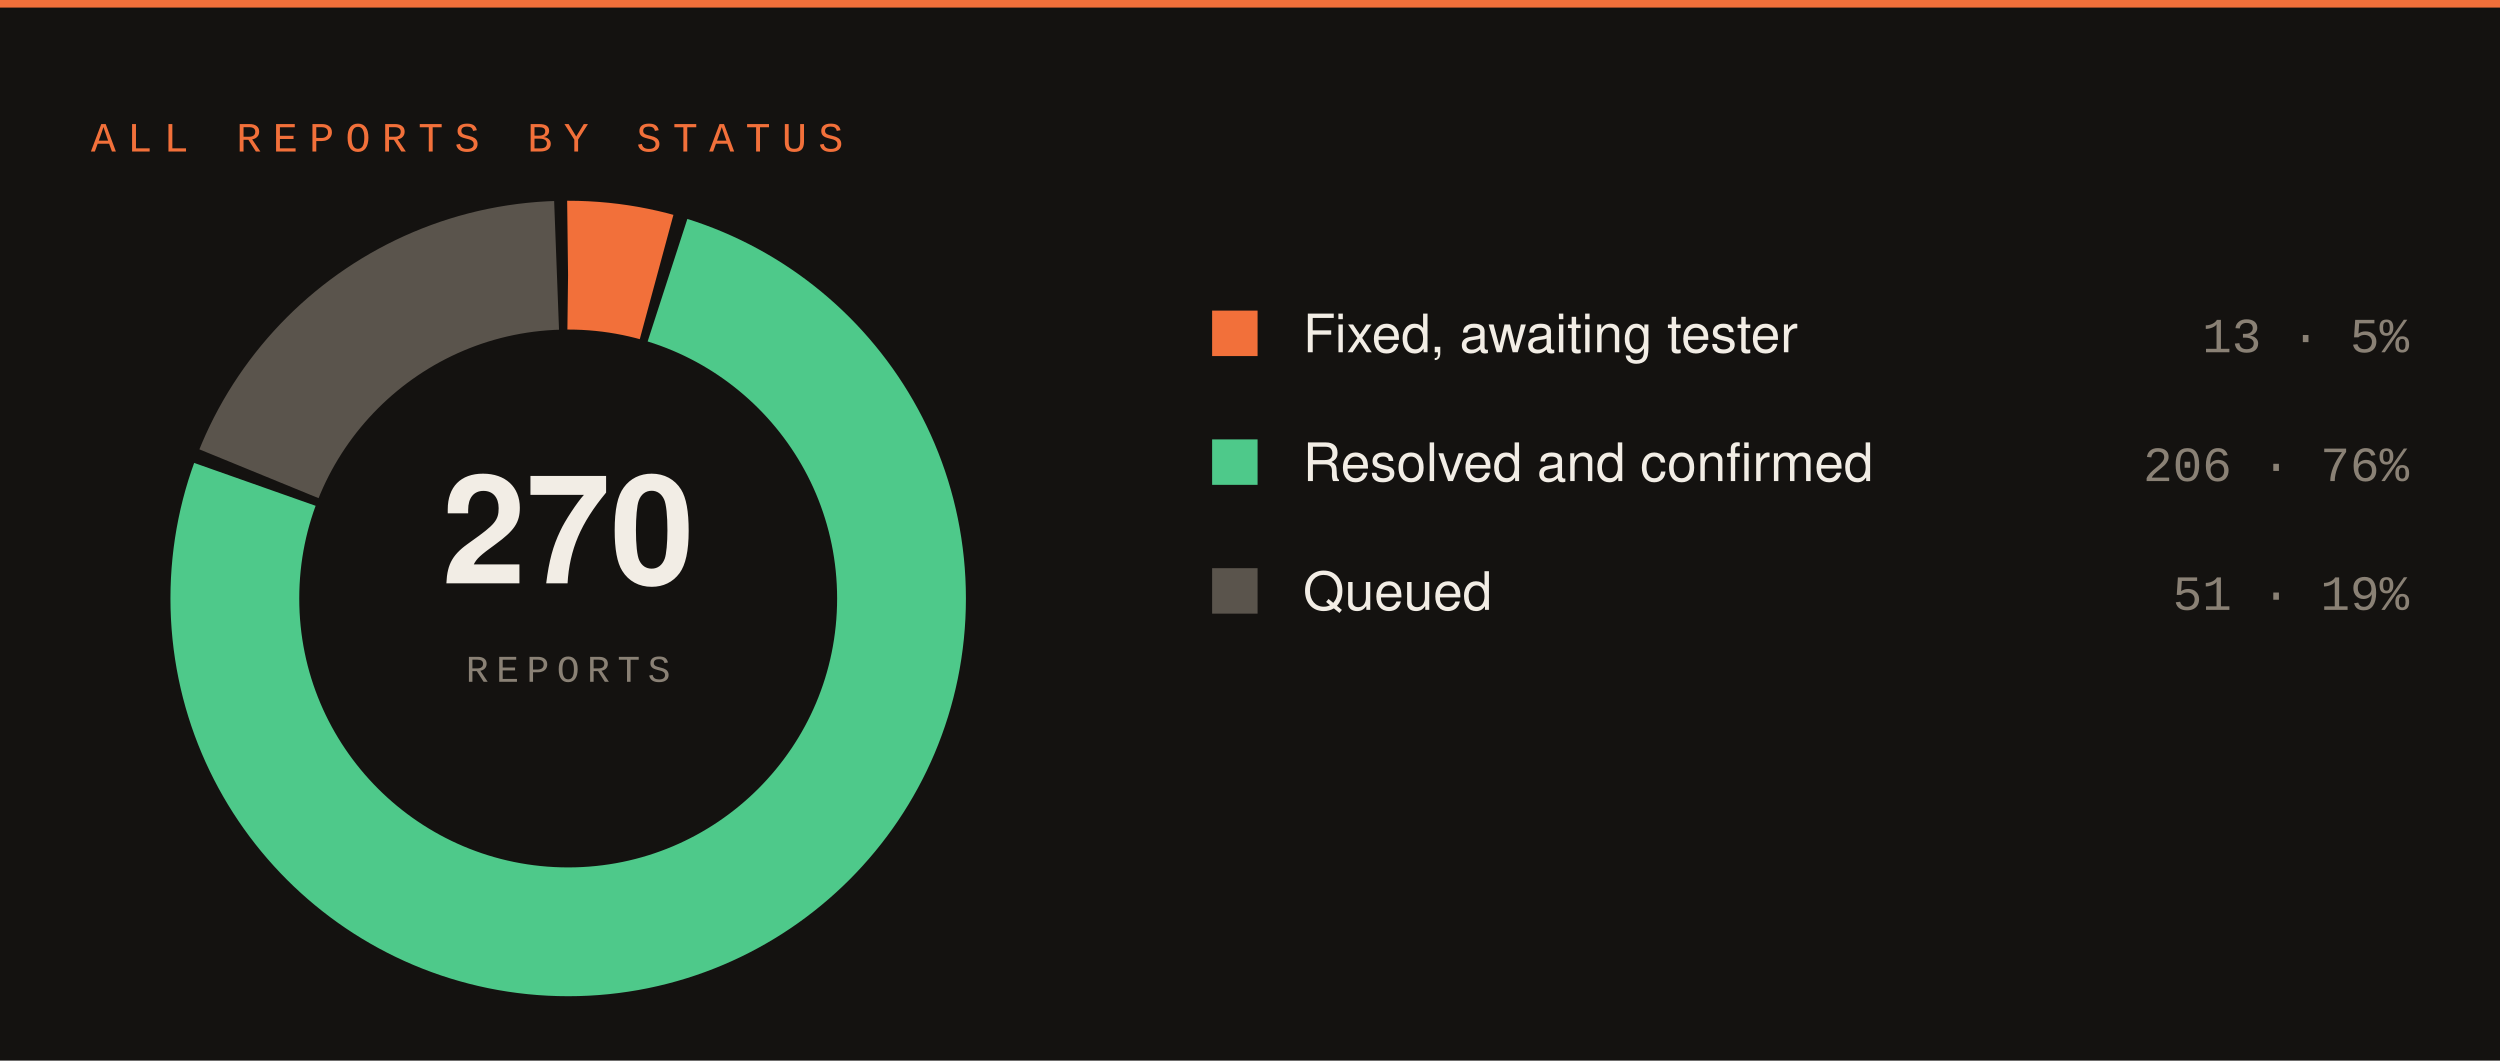
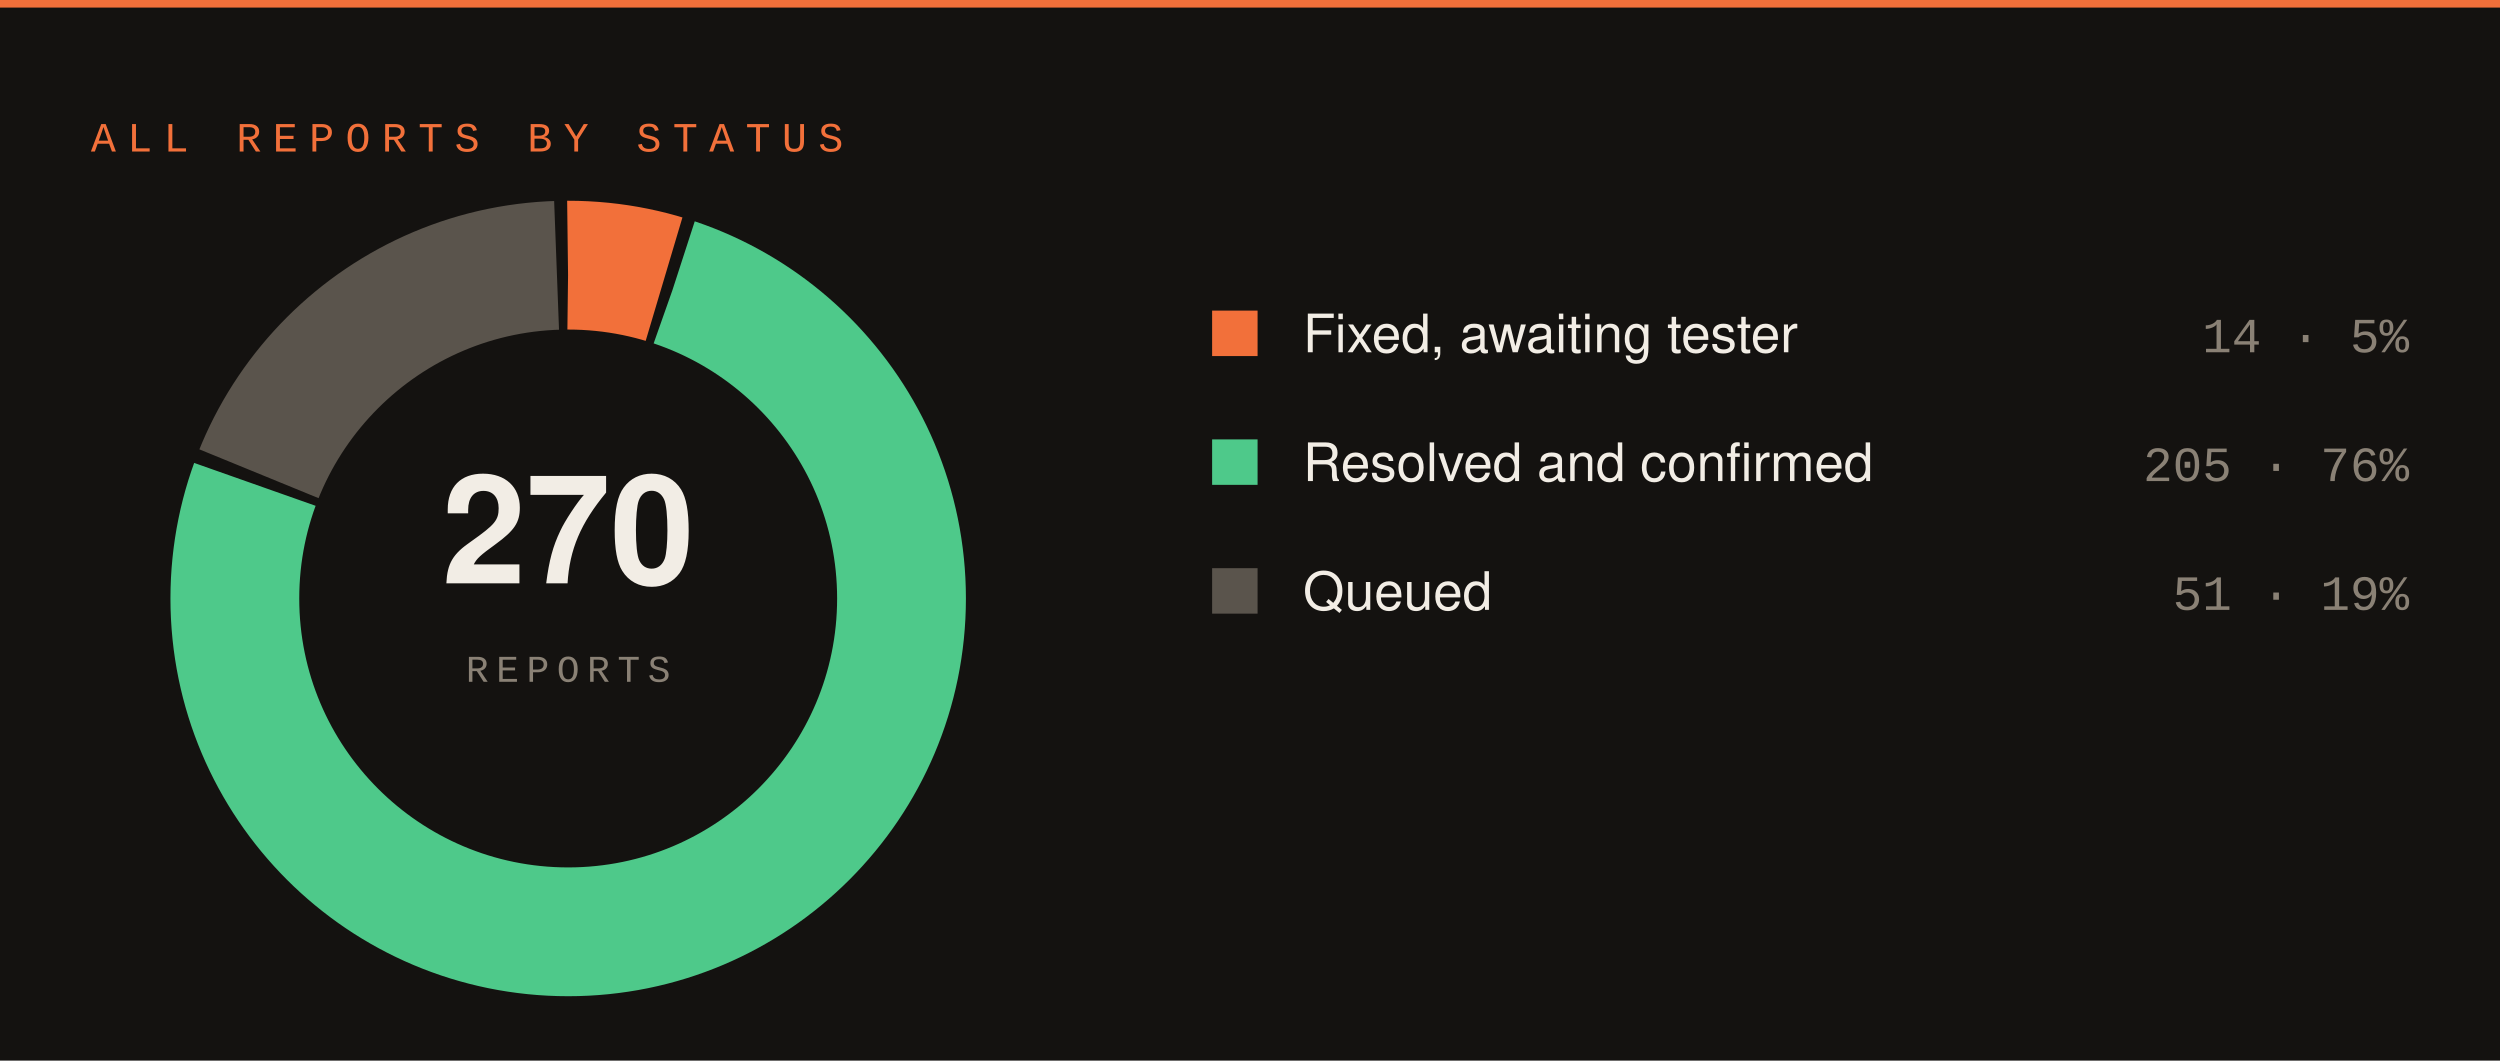
<svg xmlns="http://www.w3.org/2000/svg" width="660" height="280" viewBox="0 0 660 280">
  <rect width="660" height="280" fill="#141210" />
  <rect x="0" y="0" width="660" height="2" fill="#f2703a" />
  <text x="24" y="40" font-family="SFMono-Regular,Consolas,Liberation Mono,monospace" font-size="11" letter-spacing="3" fill="#f2703a">ALL REPORTS BY STATUS</text>
-   <circle cx="150" cy="158" r="88" fill="none" stroke="#f2703a" stroke-width="34" stroke-dasharray="23.62 529.30" stroke-dashoffset="-0.00" transform="rotate(-90 150 158)" />
-   <circle cx="150" cy="158" r="88" fill="none" stroke="#4ec98a" stroke-width="34" stroke-dasharray="418.86 134.06" stroke-dashoffset="-26.62" transform="rotate(-90 150 158)" />
+   <circle cx="150" cy="158" r="88" fill="none" stroke="#f2703a" stroke-width="34" stroke-dasharray="25.67 527.25" stroke-dashoffset="-0.00" transform="rotate(-90 150 158)" />
+   <circle cx="150" cy="158" r="88" fill="none" stroke="#4ec98a" stroke-width="34" stroke-dasharray="416.81 136.11" stroke-dashoffset="-28.67" transform="rotate(-90 150 158)" />
  <circle cx="150" cy="158" r="88" fill="none" stroke="#5a544c" stroke-width="34" stroke-dasharray="101.44 451.48" stroke-dashoffset="-448.48" transform="rotate(-90 150 158)" />
  <text x="150" y="154" font-family="-apple-system,Segoe UI,Helvetica,Arial,sans-serif" font-size="40" font-weight="700" fill="#f2ede5" text-anchor="middle">270</text>
  <text x="150" y="180" font-family="SFMono-Regular,Consolas,Liberation Mono,monospace" font-size="10" letter-spacing="2" fill="#8a8175" text-anchor="middle">REPORTS</text>
  <rect x="320" y="82" width="12" height="12" fill="#f2703a" />
  <text x="344" y="93" font-family="-apple-system,Segoe UI,Helvetica,Arial,sans-serif" font-size="14" fill="#f2ede5">Fixed, awaiting tester</text>
-   <text x="636" y="93" font-family="SFMono-Regular,Consolas,Liberation Mono,monospace" font-size="13" fill="#8a8175" text-anchor="end">13 · 5%</text>
+   <text x="636" y="93" font-family="SFMono-Regular,Consolas,Liberation Mono,monospace" font-size="13" fill="#8a8175" text-anchor="end">14 · 5%</text>
  <rect x="320" y="116" width="12" height="12" fill="#4ec98a" />
  <text x="344" y="127" font-family="-apple-system,Segoe UI,Helvetica,Arial,sans-serif" font-size="14" fill="#f2ede5">Resolved and confirmed</text>
-   <text x="636" y="127" font-family="SFMono-Regular,Consolas,Liberation Mono,monospace" font-size="13" fill="#8a8175" text-anchor="end">206 · 76%</text>
+   <text x="636" y="127" font-family="SFMono-Regular,Consolas,Liberation Mono,monospace" font-size="13" fill="#8a8175" text-anchor="end">205 · 76%</text>
  <rect x="320" y="150" width="12" height="12" fill="#5a544c" />
  <text x="344" y="161" font-family="-apple-system,Segoe UI,Helvetica,Arial,sans-serif" font-size="14" fill="#f2ede5">Queued</text>
  <text x="636" y="161" font-family="SFMono-Regular,Consolas,Liberation Mono,monospace" font-size="13" fill="#8a8175" text-anchor="end">51 · 19%</text>
</svg>
